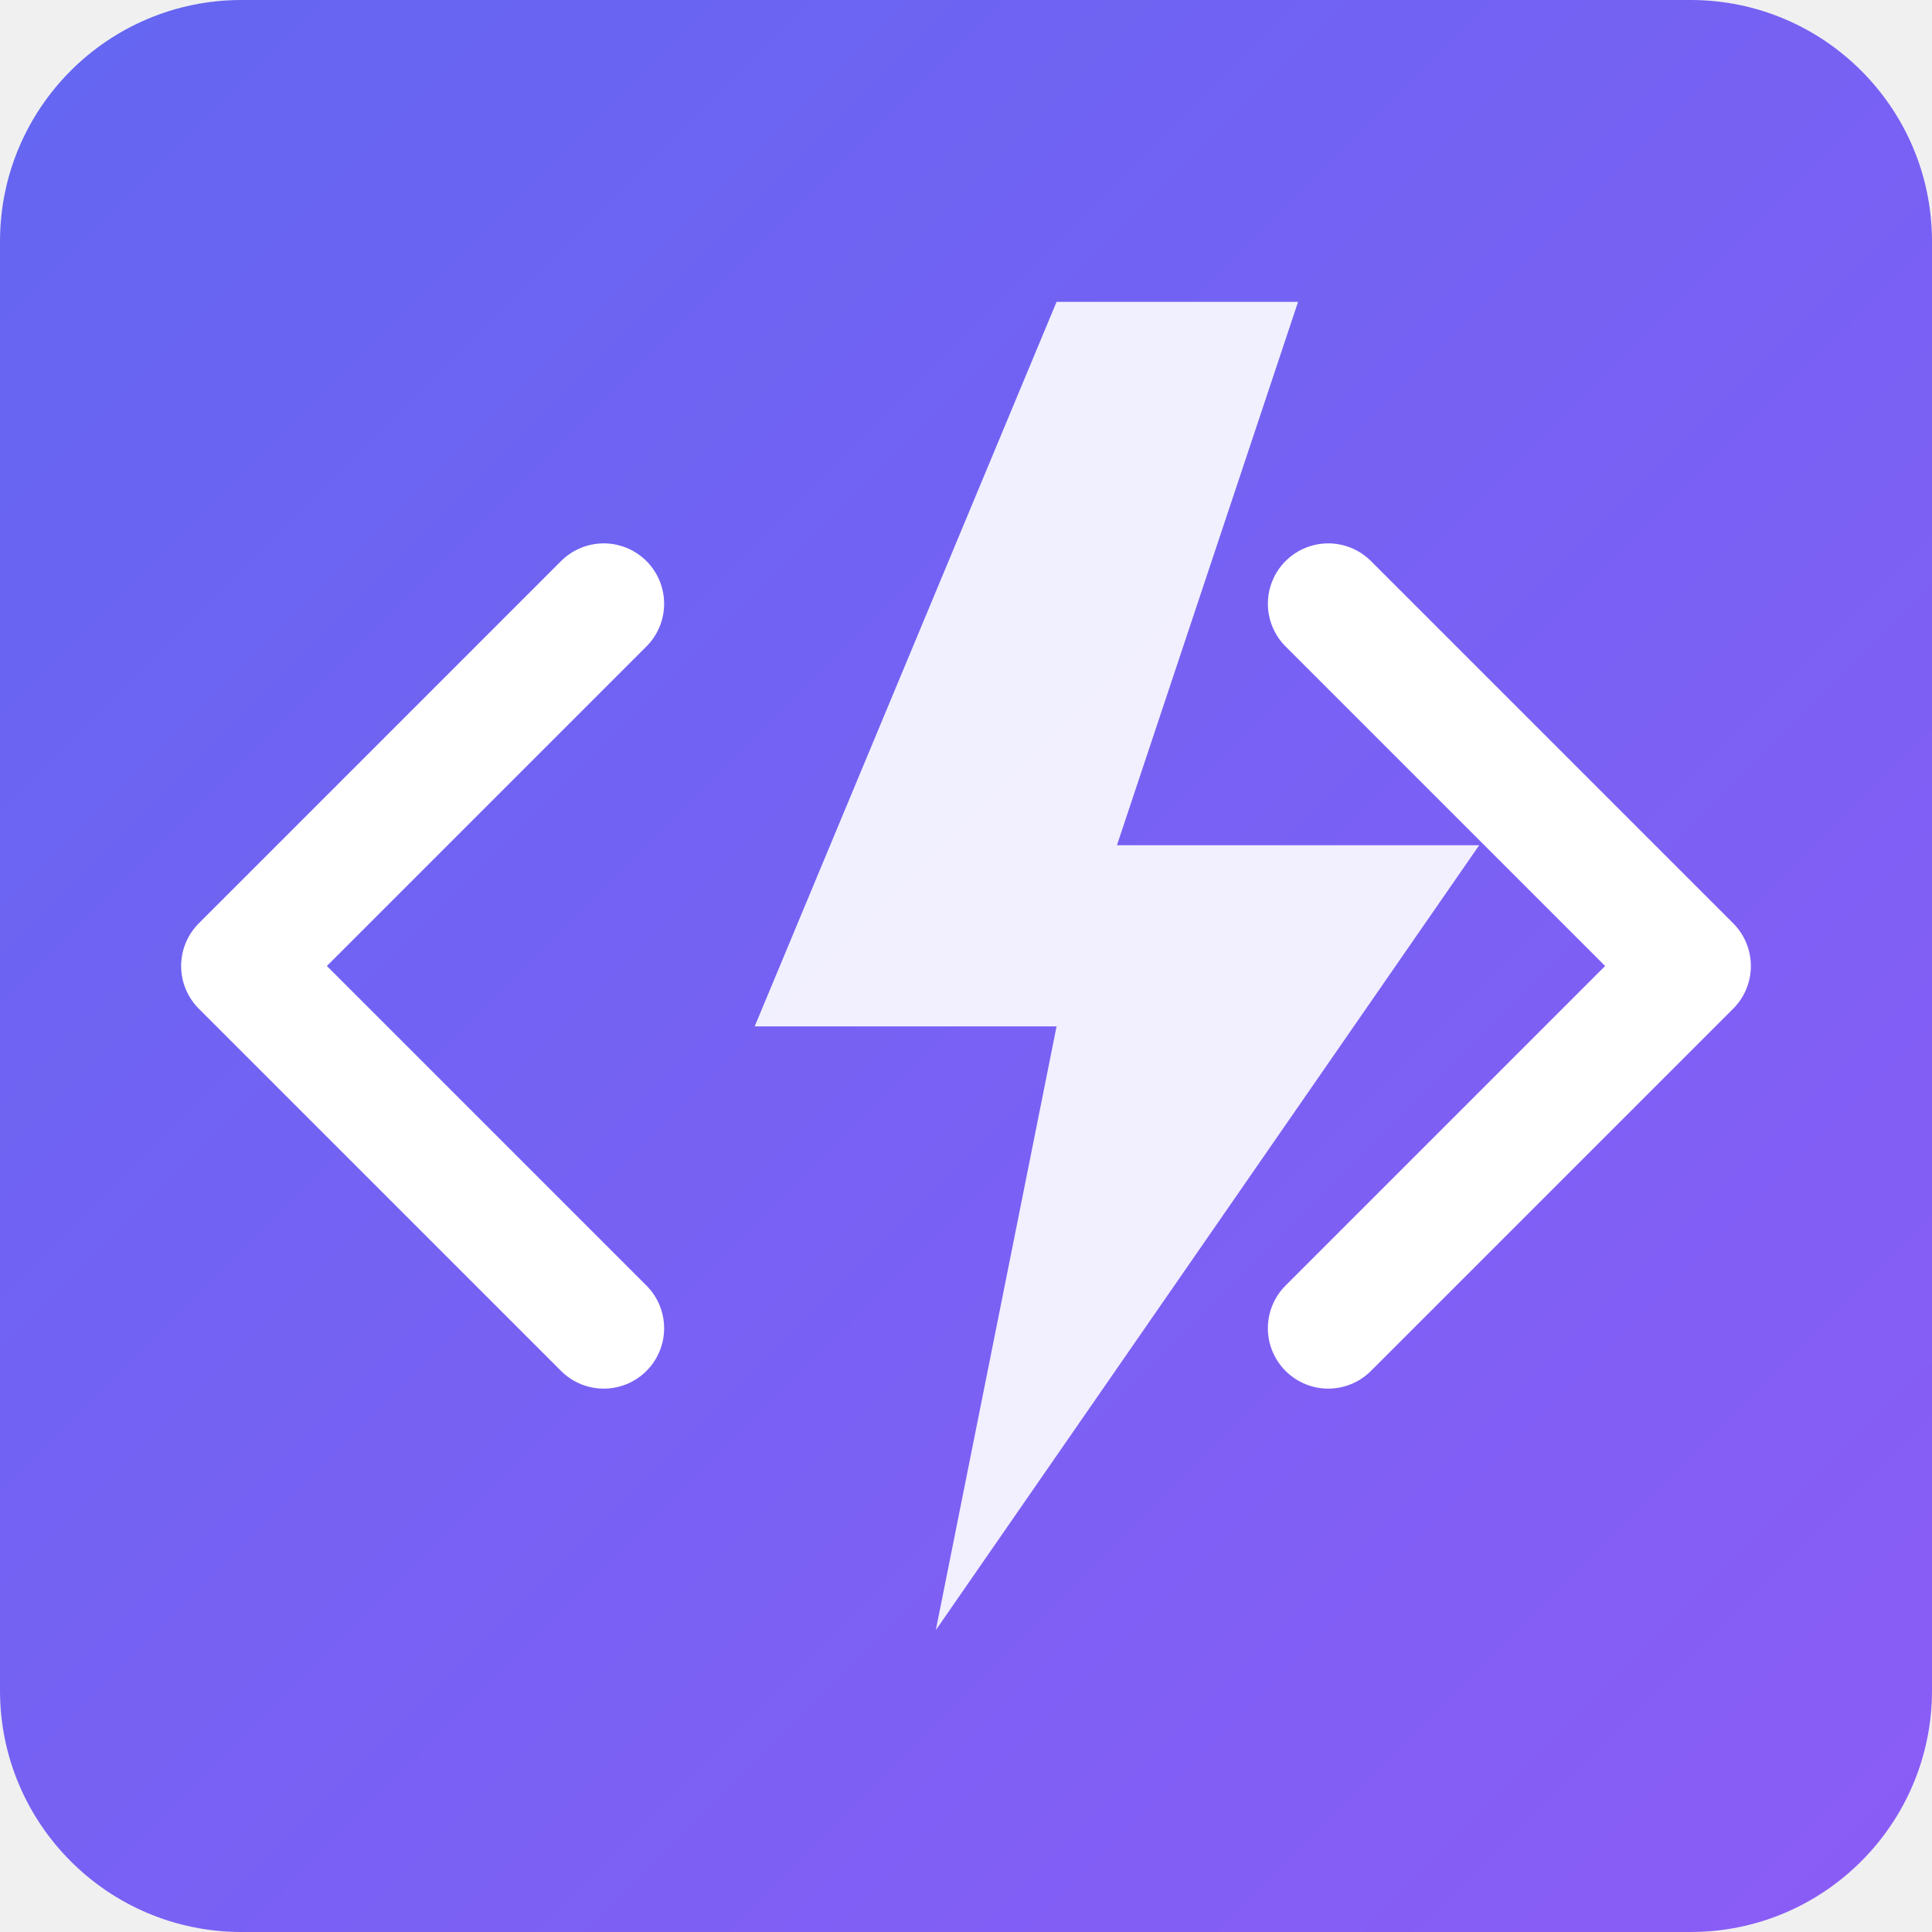
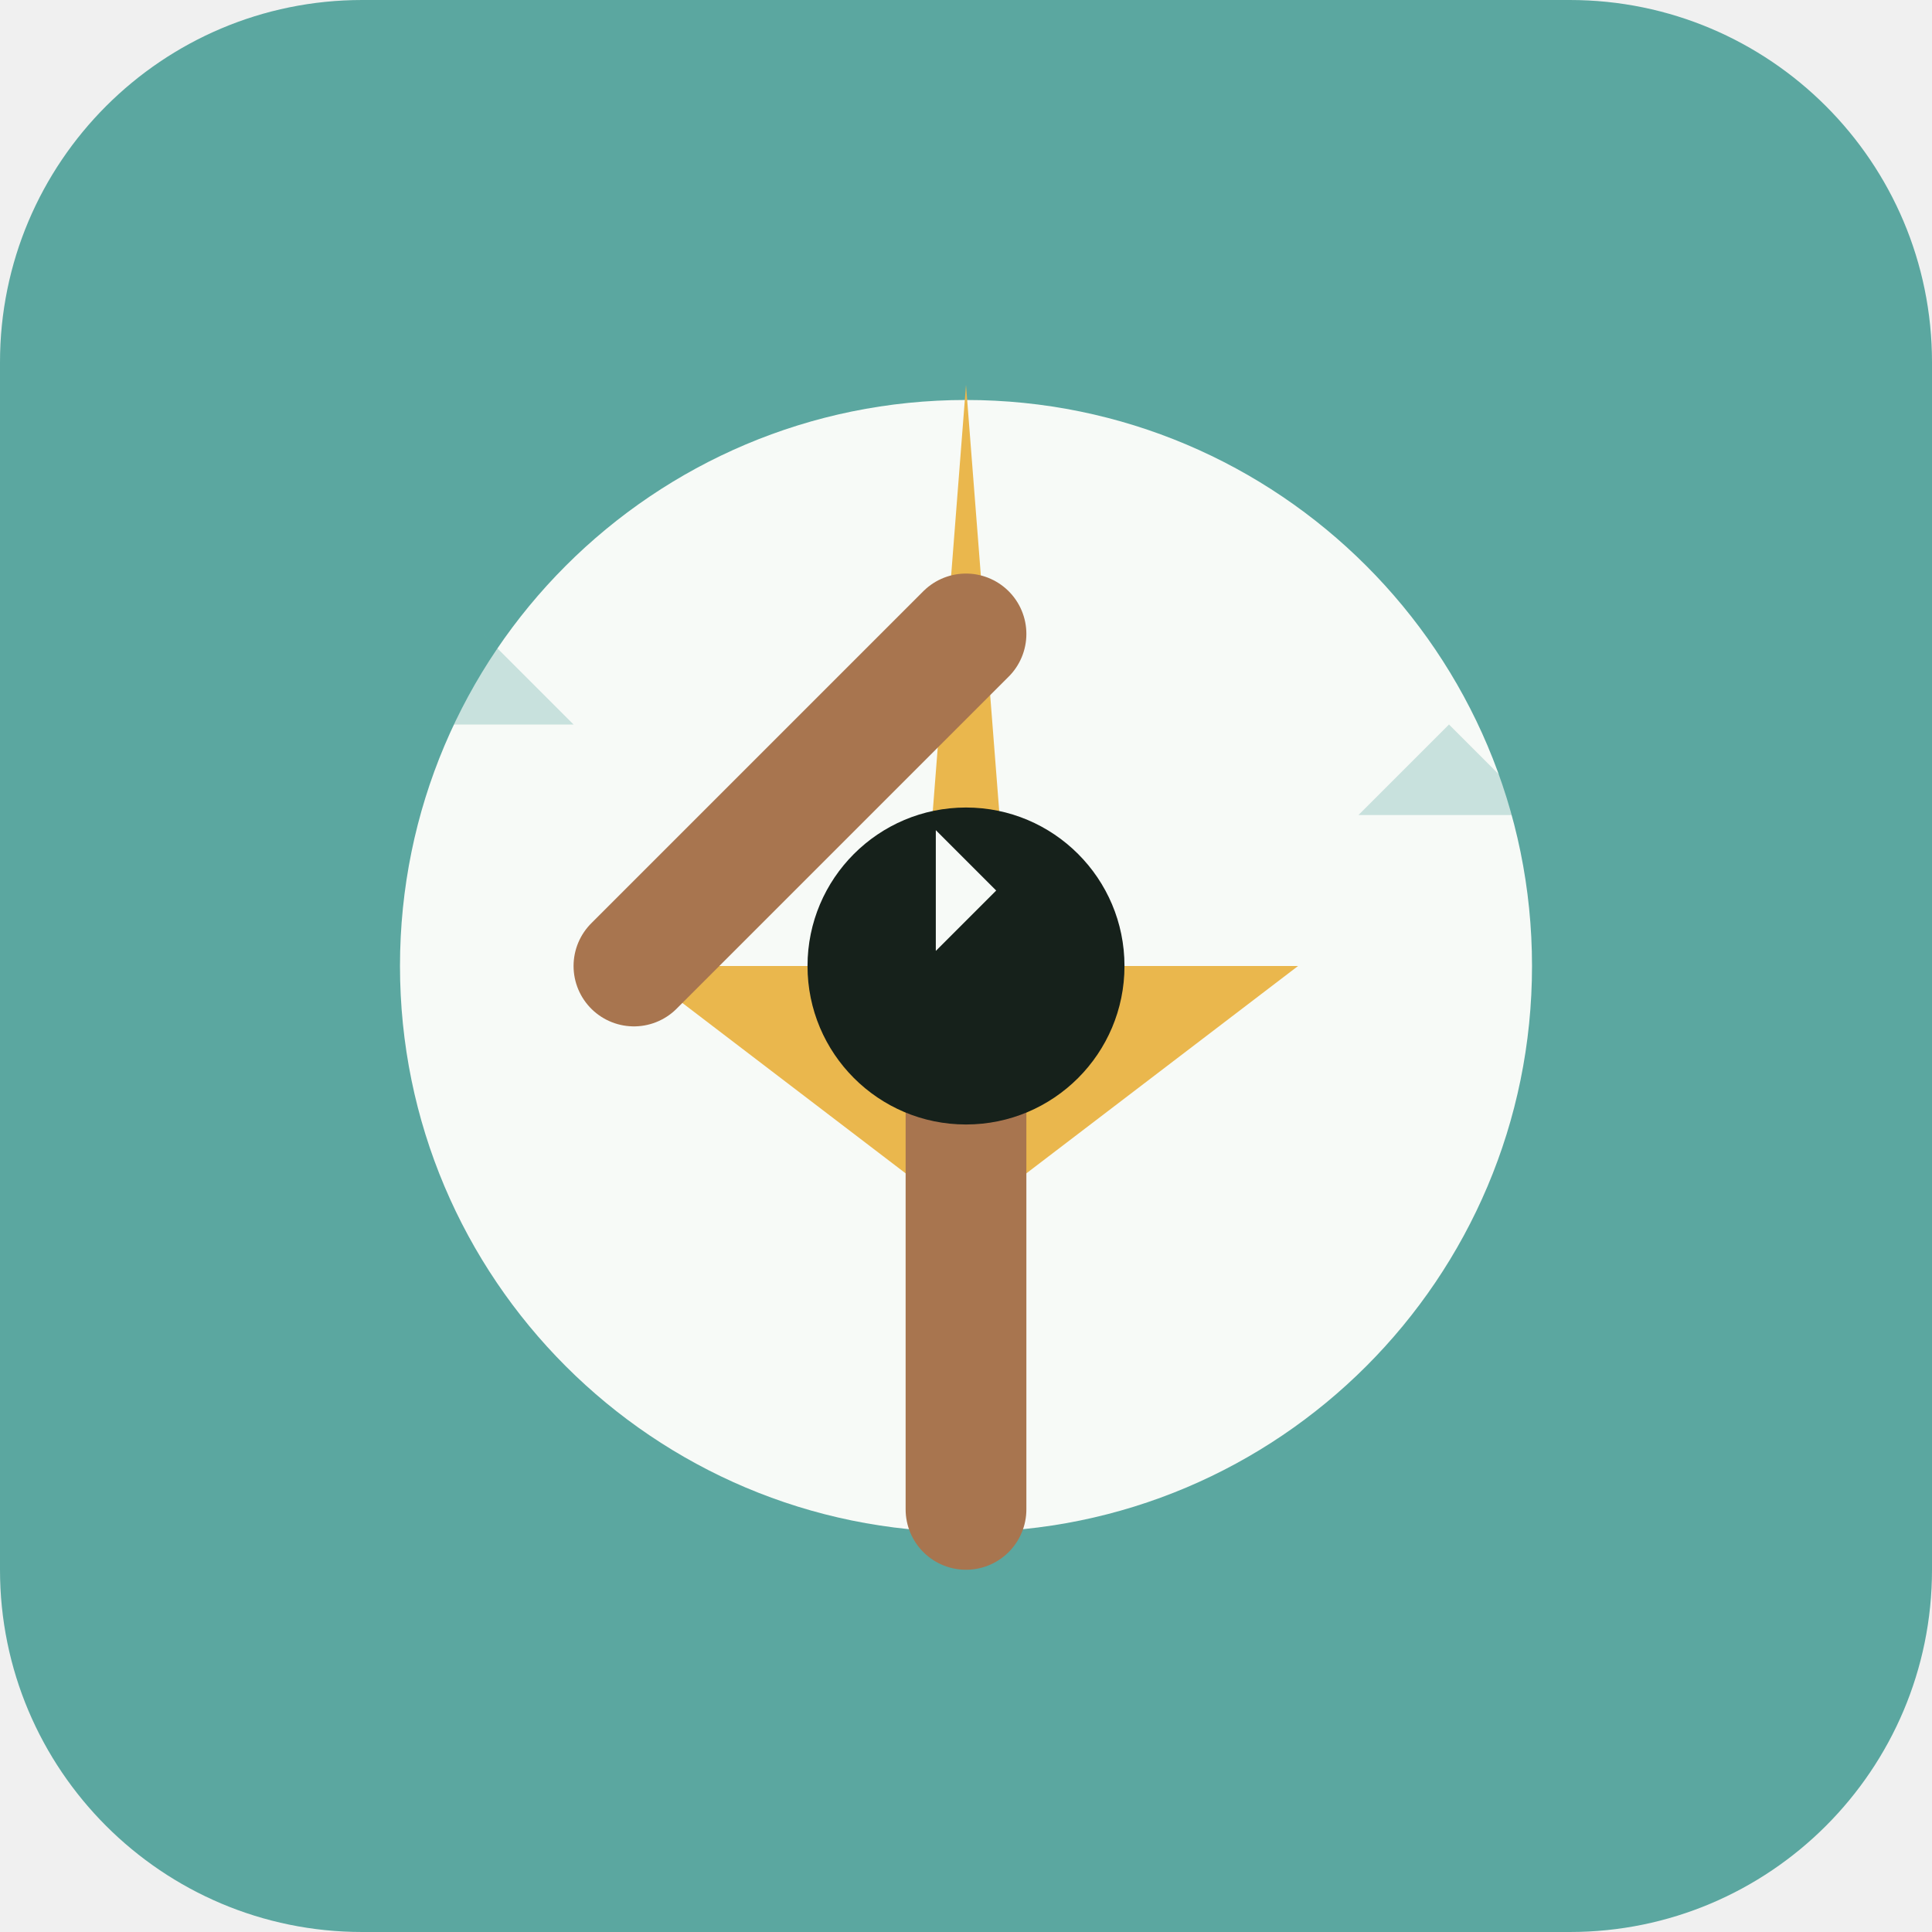
<svg xmlns="http://www.w3.org/2000/svg" viewBox="0 0 512 512">
-   <defs>
-     <linearGradient id="bg" x1="0%" y1="0%" x2="100%" y2="100%">
-       <stop offset="0%" style="stop-color:#6366f1" />
-       <stop offset="100%" style="stop-color:#8b5cf6" />
-     </linearGradient>
-   </defs>
-   <rect width="512" height="512" rx="64" fill="url(#bg)" />
-   <path d="M160 160L64 256l96 96M352 160l96 96-96 96" stroke="white" stroke-width="32" fill="none" stroke-linecap="round" stroke-linejoin="round" />
-   <path d="M280 80l-80 192h80l-32 160 144-208h-96l48-144z" fill="white" opacity="0.9" />
+   <rect width="512" height="512" rx="96" fill="#5BA7A0" />
+   <circle cx="256" cy="256" r="150" fill="#F7FAF7" />
+   <path d="M256 102 L268 256 L256 262 L244 256 Z" fill="#EAB74D" />
+   <path d="M256 256 L344 256 L268 314 Z" fill="#EAB74D" />
+   <path d="M256 256 L168 256 L244 314 Z" fill="#EAB74D" />
+   <path d="M256 256 L256 400" stroke="#A8754F" stroke-width="32" stroke-linecap="round" />
+   <path d="M168 256 L256 168" stroke="#A8754F" stroke-width="32" stroke-linecap="round" />
+   <circle cx="256" cy="256" r="42" fill="#16211B" />
+   <path d="M248 220 L264 236 L248 252 Z" fill="#F7FAF7" />
+   <path d="M104 192 L128 168 L152 192 L128 192 Z" fill="#5BA7A0" opacity="0.3" />
+   <path d="M360 216 L384 192 L408 216 L384 216 Z" fill="#5BA7A0" opacity="0.3" />
</svg>
